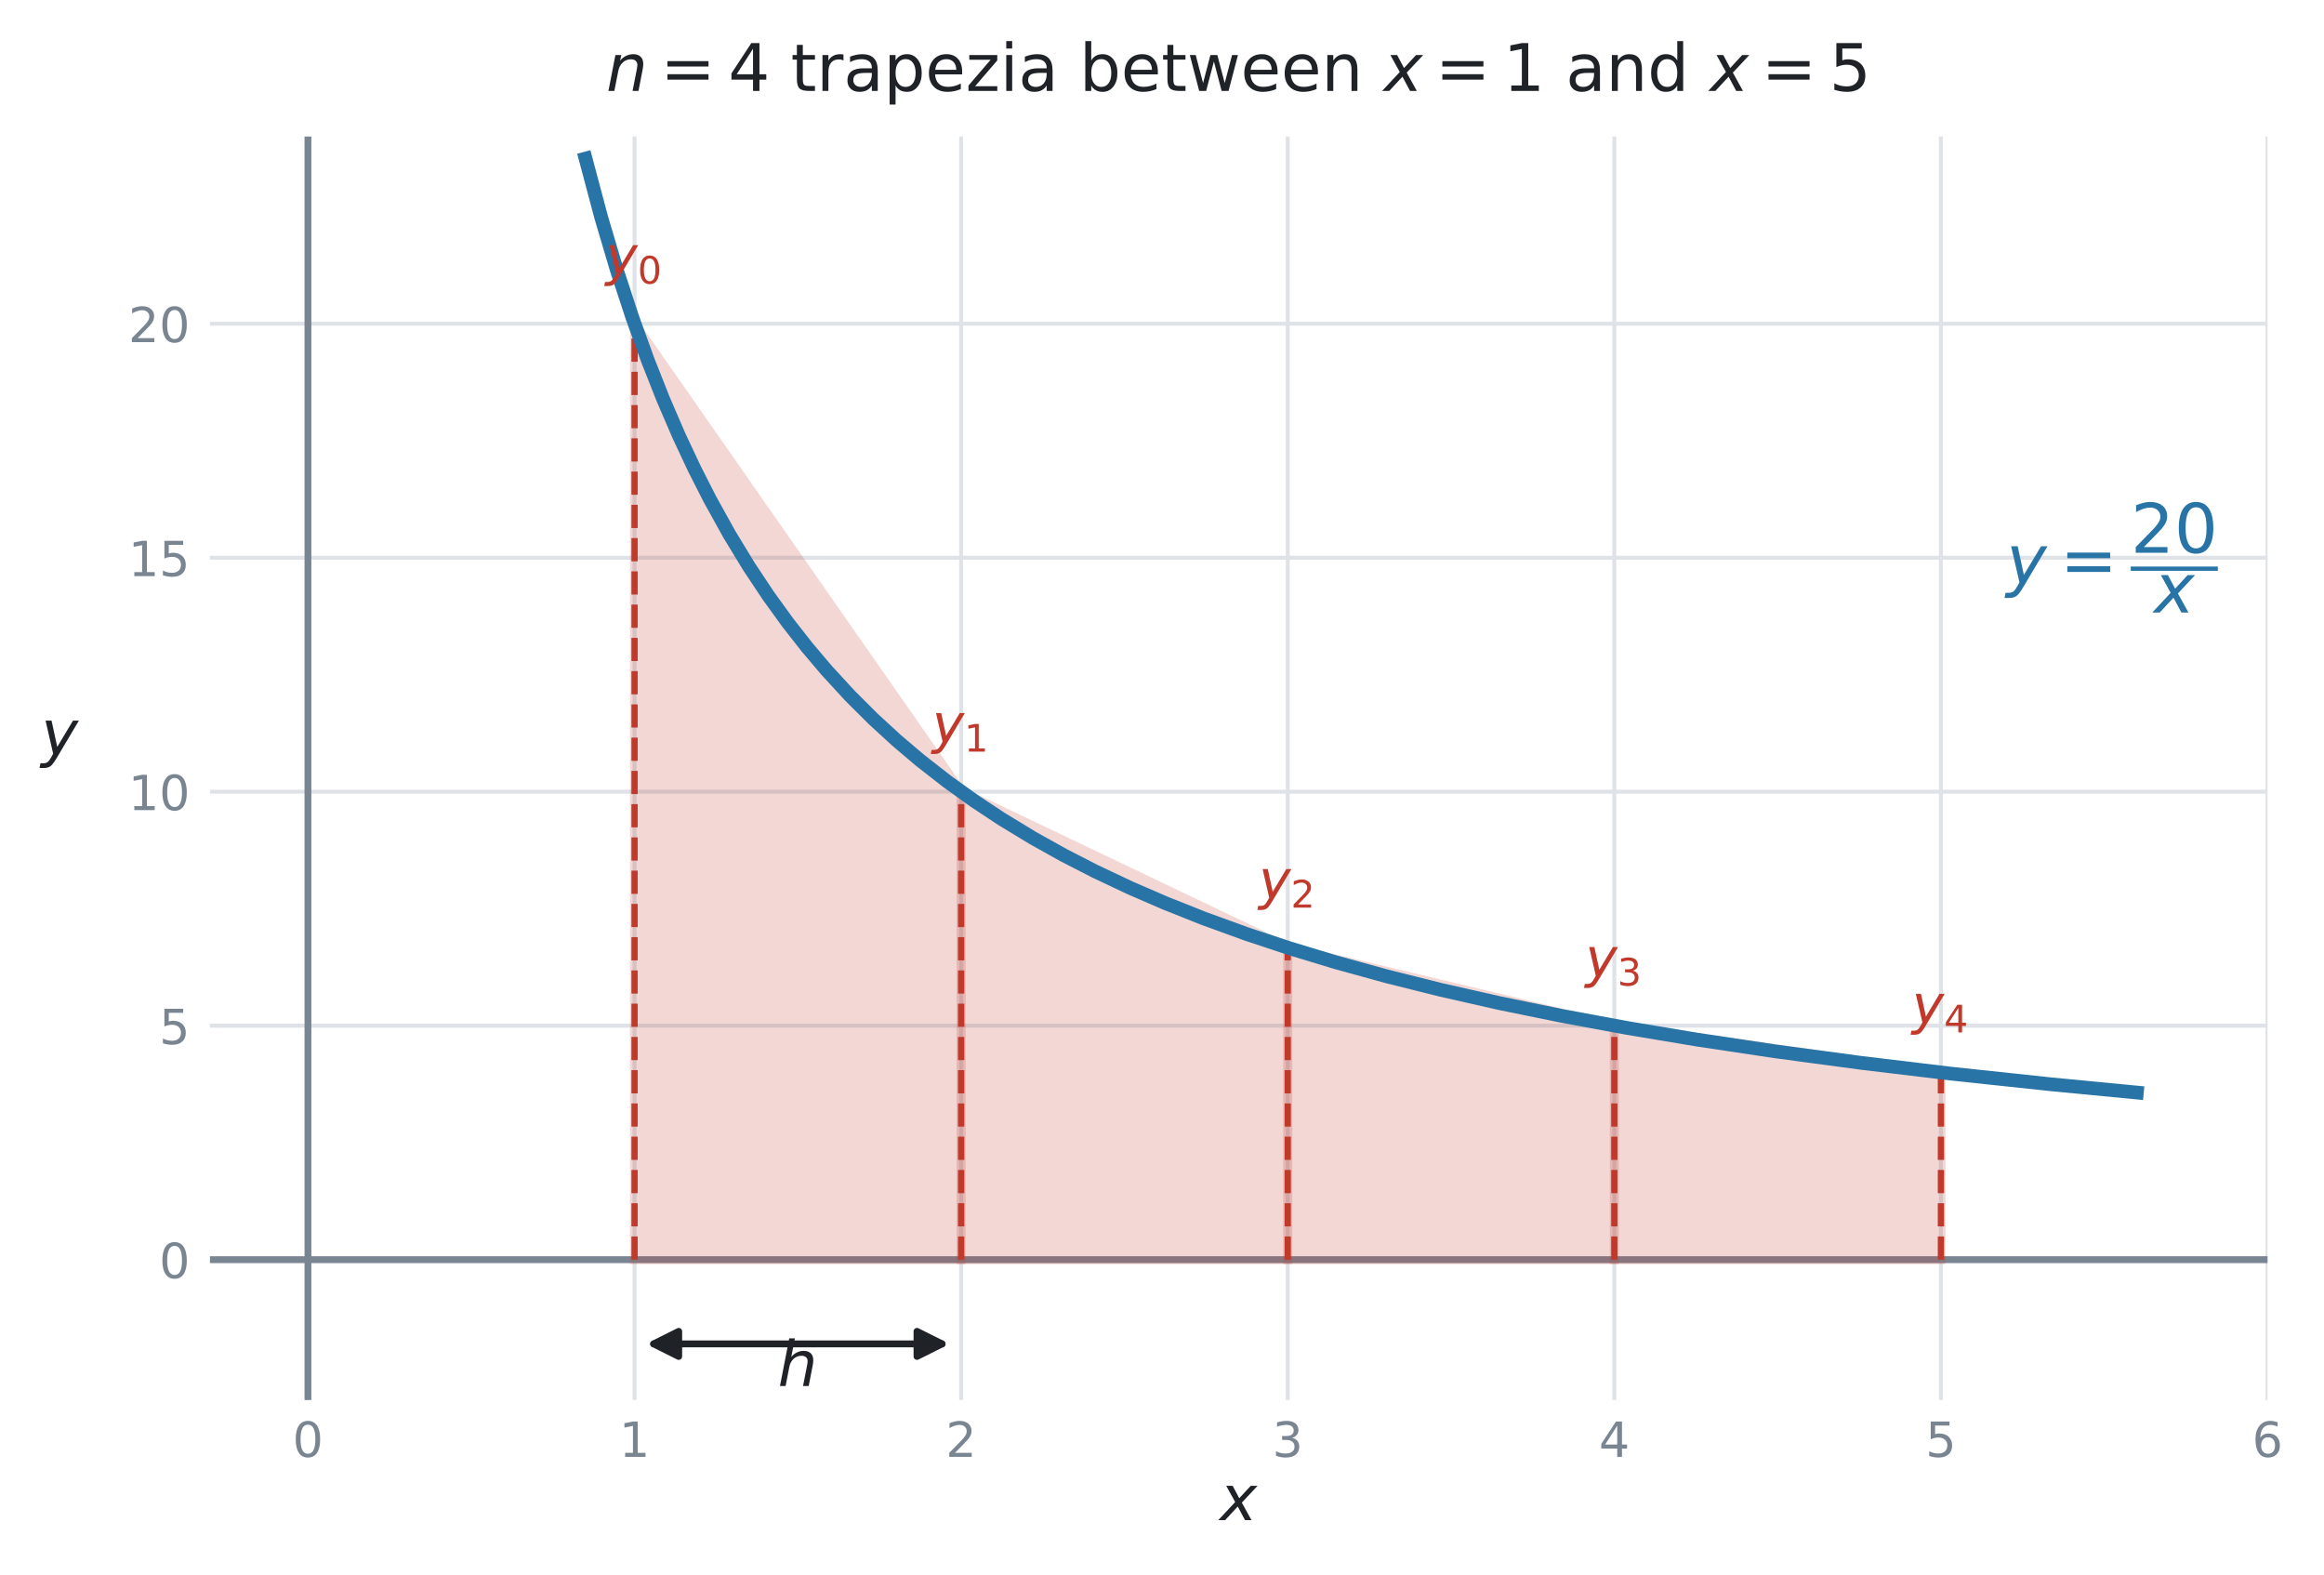
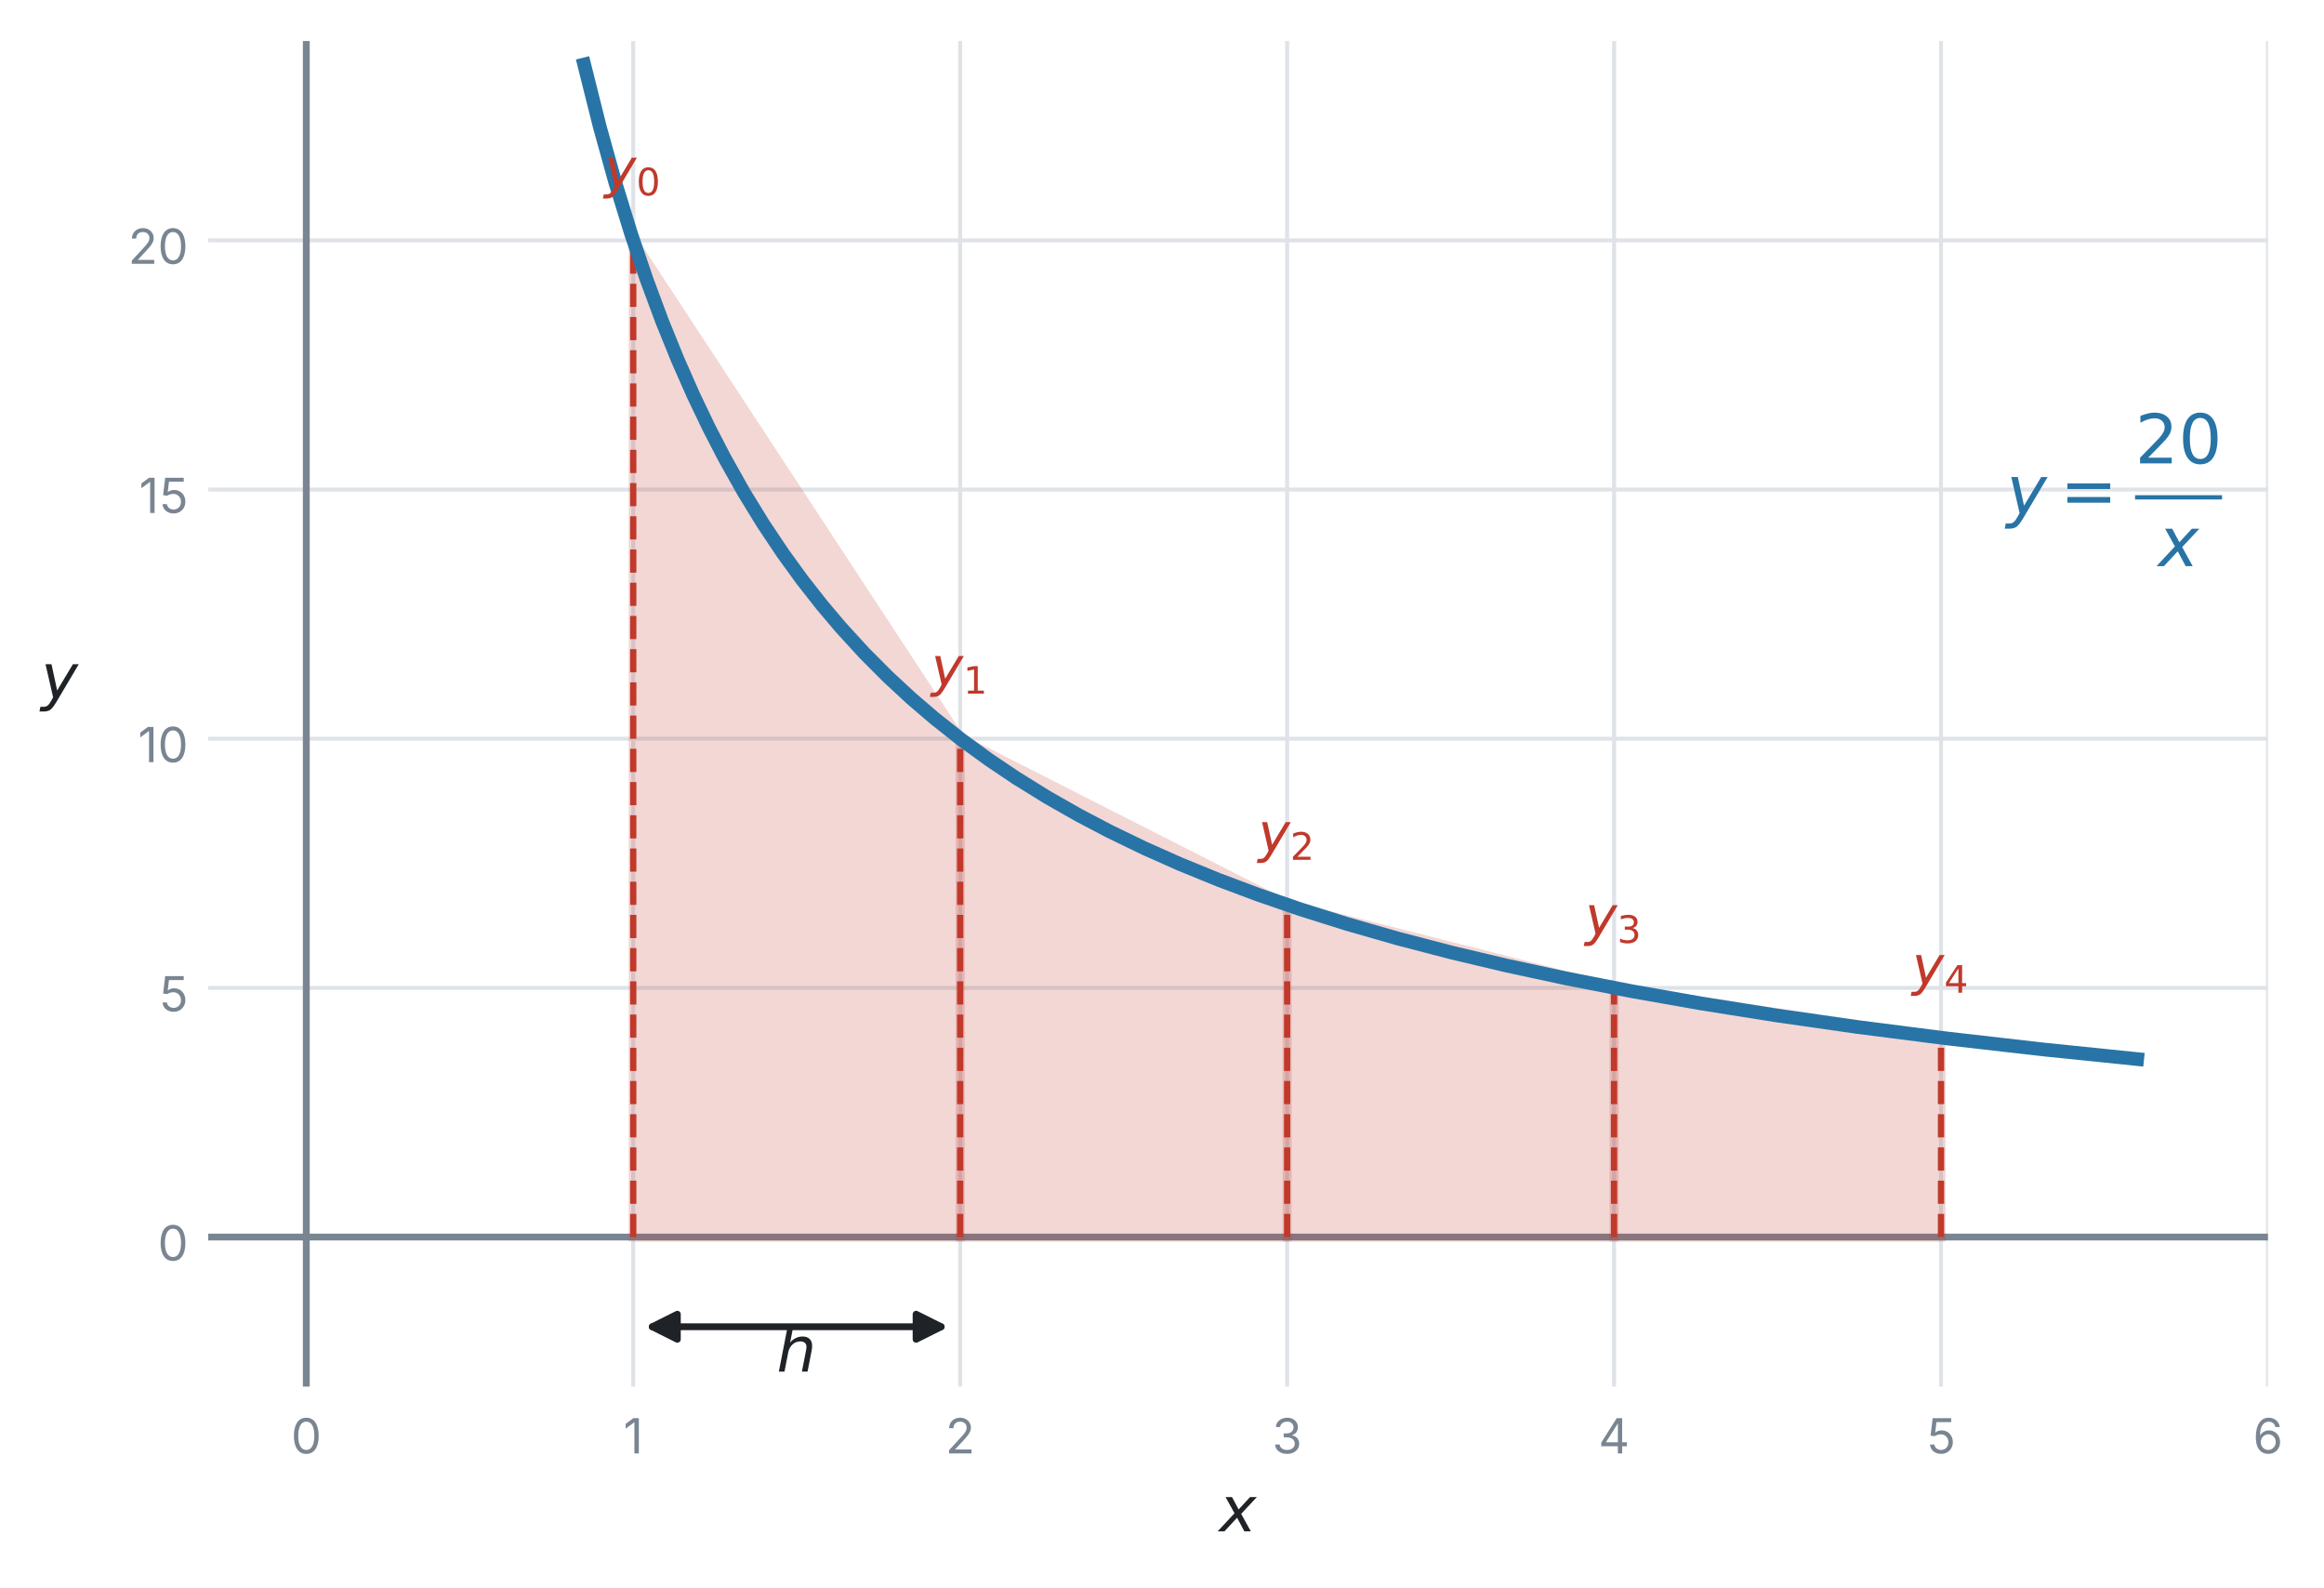
- <svg xmlns="http://www.w3.org/2000/svg" xmlns:xlink="http://www.w3.org/1999/xlink" width="407.482pt" height="276.012pt" viewBox="0 0 407.482 276.012" version="1.1">
+ <svg xmlns="http://www.w3.org/2000/svg" xmlns:xlink="http://www.w3.org/1999/xlink" width="407.932pt" height="278.64pt" viewBox="0 0 407.932 278.64" version="1.1">
  <defs>
    <style type="text/css">*{stroke-linejoin: round; stroke-linecap: butt}</style>
  </defs>
  <g id="figure_1">
    <g id="patch_1">
-       <path d="M 0 276.012  L 407.482 276.012  L 407.482 0  L 0 0  L 0 276.012  z " style="fill: none" />
+       <path d="M 0 278.64  L 407.932 278.64  L 407.932 0  L 0 0  L 0 278.64  z " style="fill: none" />
    </g>
    <g id="axes_1">
      <g id="patch_2">
-         <path d="M 36.816 245.44  L 397.578 245.44  L 397.578 23.94  L 36.816 23.94  L 36.816 245.44  z " style="fill: none" />
+         <path d="M 36.547 243.346  L 398.096 243.346  L 398.096 7.2  L 36.547 7.2  L 36.547 243.346  z " style="fill: none" />
      </g>
      <g id="line2d_1">
-         <path d="M 53.995 245.44  L 53.995 23.94  " clip-path="url(#pbde38ff55e)" style="fill: none; stroke: #dfe3e8; stroke-width: 0.7; stroke-linecap: square" />
+         <path d="M 53.763 243.346  L 53.763 7.2  " clip-path="url(#p7ddfd715bc)" style="fill: none; stroke: #dfe3e8; stroke-width: 0.7; stroke-linecap: square" />
      </g>
      <g id="line2d_2">
-         <path d="M 111.259 245.44  L 111.259 23.94  " clip-path="url(#pbde38ff55e)" style="fill: none; stroke: #dfe3e8; stroke-width: 0.7; stroke-linecap: square" />
+         <path d="M 111.152 243.346  L 111.152 7.2  " clip-path="url(#p7ddfd715bc)" style="fill: none; stroke: #dfe3e8; stroke-width: 0.7; stroke-linecap: square" />
      </g>
      <g id="line2d_3">
-         <path d="M 168.523 245.44  L 168.523 23.94  " clip-path="url(#pbde38ff55e)" style="fill: none; stroke: #dfe3e8; stroke-width: 0.7; stroke-linecap: square" />
+         <path d="M 168.541 243.346  L 168.541 7.2  " clip-path="url(#p7ddfd715bc)" style="fill: none; stroke: #dfe3e8; stroke-width: 0.7; stroke-linecap: square" />
      </g>
      <g id="line2d_4">
-         <path d="M 225.787 245.44  L 225.787 23.94  " clip-path="url(#pbde38ff55e)" style="fill: none; stroke: #dfe3e8; stroke-width: 0.7; stroke-linecap: square" />
+         <path d="M 225.93 243.346  L 225.93 7.2  " clip-path="url(#p7ddfd715bc)" style="fill: none; stroke: #dfe3e8; stroke-width: 0.7; stroke-linecap: square" />
      </g>
      <g id="line2d_5">
-         <path d="M 283.051 245.44  L 283.051 23.94  " clip-path="url(#pbde38ff55e)" style="fill: none; stroke: #dfe3e8; stroke-width: 0.7; stroke-linecap: square" />
+         <path d="M 283.318 243.346  L 283.318 7.2  " clip-path="url(#p7ddfd715bc)" style="fill: none; stroke: #dfe3e8; stroke-width: 0.7; stroke-linecap: square" />
      </g>
      <g id="line2d_6">
-         <path d="M 340.314 245.44  L 340.314 23.94  " clip-path="url(#pbde38ff55e)" style="fill: none; stroke: #dfe3e8; stroke-width: 0.7; stroke-linecap: square" />
+         <path d="M 340.707 243.346  L 340.707 7.2  " clip-path="url(#p7ddfd715bc)" style="fill: none; stroke: #dfe3e8; stroke-width: 0.7; stroke-linecap: square" />
      </g>
      <g id="line2d_7">
-         <path d="M 397.578 245.44  L 397.578 23.94  " clip-path="url(#pbde38ff55e)" style="fill: none; stroke: #dfe3e8; stroke-width: 0.7; stroke-linecap: square" />
+         <path d="M 398.096 243.346  L 398.096 7.2  " clip-path="url(#p7ddfd715bc)" style="fill: none; stroke: #dfe3e8; stroke-width: 0.7; stroke-linecap: square" />
      </g>
      <g id="line2d_8">
-         <path d="M 36.816 220.829  L 397.578 220.829  " clip-path="url(#pbde38ff55e)" style="fill: none; stroke: #dfe3e8; stroke-width: 0.7; stroke-linecap: square" />
+         <path d="M 36.547 217.107  L 398.096 217.107  " clip-path="url(#p7ddfd715bc)" style="fill: none; stroke: #dfe3e8; stroke-width: 0.7; stroke-linecap: square" />
      </g>
      <g id="line2d_9">
-         <path d="M 36.816 179.81  L 397.578 179.81  " clip-path="url(#pbde38ff55e)" style="fill: none; stroke: #dfe3e8; stroke-width: 0.7; stroke-linecap: square" />
+         <path d="M 36.547 173.377  L 398.096 173.377  " clip-path="url(#p7ddfd715bc)" style="fill: none; stroke: #dfe3e8; stroke-width: 0.7; stroke-linecap: square" />
      </g>
      <g id="line2d_10">
-         <path d="M 36.816 138.792  L 397.578 138.792  " clip-path="url(#pbde38ff55e)" style="fill: none; stroke: #dfe3e8; stroke-width: 0.7; stroke-linecap: square" />
+         <path d="M 36.547 129.646  L 398.096 129.646  " clip-path="url(#p7ddfd715bc)" style="fill: none; stroke: #dfe3e8; stroke-width: 0.7; stroke-linecap: square" />
      </g>
      <g id="line2d_11">
-         <path d="M 36.816 97.773  L 397.578 97.773  " clip-path="url(#pbde38ff55e)" style="fill: none; stroke: #dfe3e8; stroke-width: 0.7; stroke-linecap: square" />
+         <path d="M 36.547 85.915  L 398.096 85.915  " clip-path="url(#p7ddfd715bc)" style="fill: none; stroke: #dfe3e8; stroke-width: 0.7; stroke-linecap: square" />
      </g>
      <g id="line2d_12">
-         <path d="M 36.816 56.755  L 397.578 56.755  " clip-path="url(#pbde38ff55e)" style="fill: none; stroke: #dfe3e8; stroke-width: 0.7; stroke-linecap: square" />
+         <path d="M 36.547 42.185  L 398.096 42.185  " clip-path="url(#p7ddfd715bc)" style="fill: none; stroke: #dfe3e8; stroke-width: 0.7; stroke-linecap: square" />
      </g>
      <g id="line2d_13">
-         <path d="M 36.816 220.829  L 397.578 220.829  " clip-path="url(#pbde38ff55e)" style="fill: none; stroke: #7a8592; stroke-width: 1.2; stroke-linecap: square" />
+         <path d="M 36.547 217.107  L 398.096 217.107  " clip-path="url(#p7ddfd715bc)" style="fill: none; stroke: #7a8592; stroke-width: 1.2; stroke-linecap: square" />
      </g>
      <g id="line2d_14">
-         <path d="M 53.995 245.44  L 53.995 23.94  " clip-path="url(#pbde38ff55e)" style="fill: none; stroke: #7a8592; stroke-width: 1.2; stroke-linecap: square" />
+         <path d="M 53.763 243.346  L 53.763 7.2  " clip-path="url(#p7ddfd715bc)" style="fill: none; stroke: #7a8592; stroke-width: 1.2; stroke-linecap: square" />
      </g>
      <g id="matplotlib.axis_1">
        <g id="xtick_1">
          <g id="line2d_15" />
          <g id="text_1">
-             <g style="fill: #7a8592" transform="translate(51.29132 255.3987) scale(0.085 -0.085)">
-               <defs>
-                 <path id="DejaVuSans-30" d="M 2034 4250  Q 1547 4250 1301 3770  Q 1056 3291 1056 2328  Q 1056 1369 1301 889  Q 1547 409 2034 409  Q 2525 409 2770 889  Q 3016 1369 3016 2328  Q 3016 3291 2770 3770  Q 2525 4250 2034 4250  z M 2034 4750  Q 2819 4750 3233 4129  Q 3647 3509 3647 2328  Q 3647 1150 3233 529  Q 2819 -91 2034 -91  Q 1250 -91 836 529  Q 422 1150 422 2328  Q 422 3509 836 4129  Q 1250 4750 2034 4750  z " transform="scale(0.015625)" />
-               </defs>
-               <use xlink:href="#DejaVuSans-30" />
+             <g style="fill: #7a8592" transform="translate(51.08179 255.0801) scale(0.085 -0.085)">
+               <defs>
+                 <path id="Inter-Regular-53f" d="M 2019 -63  C 3059 -63 3656 809 3656 2325  C 3656 3834 3050 4719 2019 4719  C 988 4719 381 3834 381 2325  C 381 806 981 -63 2019 -63  z M 2019 456  C 1338 456 953 1144 953 2325  C 953 3509 1338 4203 2019 4203  C 2700 4203 3084 3513 3084 2325  C 3084 1144 2700 456 2019 456  z " transform="scale(0.015625)" />
+               </defs>
+               <use xlink:href="#Inter-Regular-53f" />
            </g>
          </g>
        </g>
        <g id="xtick_2">
          <g id="line2d_16" />
          <g id="text_2">
-             <g style="fill: #7a8592" transform="translate(108.5551 255.3987) scale(0.085 -0.085)">
-               <defs>
-                 <path id="DejaVuSans-31" d="M 794 531  L 1825 531  L 1825 4091  L 703 3866  L 703 4441  L 1819 4666  L 2450 4666  L 2450 531  L 3481 531  L 3481 0  L 794 0  L 794 531  z " transform="scale(0.015625)" />
-               </defs>
-               <use xlink:href="#DejaVuSans-31" />
+             <g style="fill: #7a8592" transform="translate(109.4235 255.0801) scale(0.085 -0.085)">
+               <defs>
+                 <path id="Inter-Regular-540" d="M 2041 4656  L 1313 4656  L 300 3909  L 300 3272  L 1425 4106  L 1456 4106  L 1456 0  L 2041 0  L 2041 4656  z " transform="scale(0.015625)" />
+               </defs>
+               <use xlink:href="#Inter-Regular-540" />
            </g>
          </g>
        </g>
        <g id="xtick_3">
          <g id="line2d_17" />
          <g id="text_3">
-             <g style="fill: #7a8592" transform="translate(165.8189 255.3987) scale(0.085 -0.085)">
-               <defs>
-                 <path id="DejaVuSans-32" d="M 1228 531  L 3431 531  L 3431 0  L 469 0  L 469 531  Q 828 903 1448 1529  Q 2069 2156 2228 2338  Q 2531 2678 2651 2914  Q 2772 3150 2772 3378  Q 2772 3750 2511 3984  Q 2250 4219 1831 4219  Q 1534 4219 1204 4116  Q 875 4013 500 3803  L 500 4441  Q 881 4594 1212 4672  Q 1544 4750 1819 4750  Q 2544 4750 2975 4387  Q 3406 4025 3406 3419  Q 3406 3131 3298 2873  Q 3191 2616 2906 2266  Q 2828 2175 2409 1742  Q 1991 1309 1228 531  z " transform="scale(0.015625)" />
-               </defs>
-               <use xlink:href="#DejaVuSans-32" />
+             <g style="fill: #7a8592" transform="translate(165.949 255.0801) scale(0.085 -0.085)">
+               <defs>
+                 <path id="Inter-Regular-541" d="M 481 0  L 3447 0  L 3447 522  L 1300 522  L 1300 559  L 2319 1644  C 3141 2519 3369 2916 3369 3419  C 3369 4147 2778 4719 1947 4719  C 1119 4719 494 4159 494 3334  L 1063 3334  C 1063 3859 1400 4203 1931 4203  C 2428 4203 2806 3900 2806 3413  C 2806 2984 2544 2666 2028 2106  L 481 428  L 481 0  z " transform="scale(0.015625)" />
+               </defs>
+               <use xlink:href="#Inter-Regular-541" />
            </g>
          </g>
        </g>
        <g id="xtick_4">
          <g id="line2d_18" />
          <g id="text_4">
-             <g style="fill: #7a8592" transform="translate(223.0827 255.3987) scale(0.085 -0.085)">
-               <defs>
-                 <path id="DejaVuSans-33" d="M 2597 2516  Q 3050 2419 3304 2112  Q 3559 1806 3559 1356  Q 3559 666 3084 287  Q 2609 -91 1734 -91  Q 1441 -91 1130 -33  Q 819 25 488 141  L 488 750  Q 750 597 1062 519  Q 1375 441 1716 441  Q 2309 441 2620 675  Q 2931 909 2931 1356  Q 2931 1769 2642 2001  Q 2353 2234 1838 2234  L 1294 2234  L 1294 2753  L 1863 2753  Q 2328 2753 2575 2939  Q 2822 3125 2822 3475  Q 2822 3834 2567 4026  Q 2313 4219 1838 4219  Q 1578 4219 1281 4162  Q 984 4106 628 3988  L 628 4550  Q 988 4650 1302 4700  Q 1616 4750 1894 4750  Q 2613 4750 3031 4423  Q 3450 4097 3450 3541  Q 3450 3153 3228 2886  Q 3006 2619 2597 2516  z " transform="scale(0.015625)" />
-               </defs>
-               <use xlink:href="#DejaVuSans-33" />
+             <g style="fill: #7a8592" transform="translate(223.3046 255.0801) scale(0.085 -0.085)">
+               <defs>
+                 <path id="Inter-Regular-543" d="M 1984 -63  C 2897 -63 3572 503 3572 1266  C 3572 1853 3225 2284 2631 2381  L 2631 2419  C 3106 2559 3403 2944 3403 3469  C 3403 4131 2872 4719 2003 4719  C 1184 4719 516 4216 491 3484  L 1063 3484  C 1081 3938 1516 4203 1991 4203  C 2497 4203 2822 3900 2822 3438  C 2822 2956 2447 2644 1903 2644  L 1525 2644  L 1525 2128  L 1903 2128  C 2594 2128 2984 1775 2984 1272  C 2984 788 2559 459 1975 459  C 1444 459 1025 731 991 1175  L 391 1175  C 422 438 1072 -63 1984 -63  z " transform="scale(0.015625)" />
+               </defs>
+               <use xlink:href="#Inter-Regular-543" />
            </g>
          </g>
        </g>
        <g id="xtick_5">
          <g id="line2d_19" />
          <g id="text_5">
-             <g style="fill: #7a8592" transform="translate(280.3465 255.3987) scale(0.085 -0.085)">
-               <defs>
-                 <path id="DejaVuSans-34" d="M 2419 4116  L 825 1625  L 2419 1625  L 2419 4116  z M 2253 4666  L 3047 4666  L 3047 1625  L 3713 1625  L 3713 1100  L 3047 1100  L 3047 0  L 2419 0  L 2419 1100  L 313 1100  L 313 1709  L 2253 4666  z " transform="scale(0.015625)" />
-               </defs>
-               <use xlink:href="#DejaVuSans-34" />
+             <g style="fill: #7a8592" transform="translate(280.5732 255.0801) scale(0.085 -0.085)">
+               <defs>
+                 <path id="Inter-Regular-544" d="M 375 947  L 2566 947  L 2566 0  L 3134 0  L 3134 947  L 3766 947  L 3766 1469  L 3134 1469  L 3134 4656  L 2413 4656  L 375 1431  L 375 947  z M 2569 1469  L 1009 1469  L 1009 1506  L 2531 3913  L 2569 3913  L 2569 1469  z " transform="scale(0.015625)" />
+               </defs>
+               <use xlink:href="#Inter-Regular-544" />
            </g>
          </g>
        </g>
        <g id="xtick_6">
          <g id="line2d_20" />
          <g id="text_6">
-             <g style="fill: #7a8592" transform="translate(337.6103 255.3987) scale(0.085 -0.085)">
-               <defs>
-                 <path id="DejaVuSans-35" d="M 691 4666  L 3169 4666  L 3169 4134  L 1269 4134  L 1269 2991  Q 1406 3038 1543 3061  Q 1681 3084 1819 3084  Q 2600 3084 3056 2656  Q 3513 2228 3513 1497  Q 3513 744 3044 326  Q 2575 -91 1722 -91  Q 1428 -91 1123 -41  Q 819 9 494 109  L 494 744  Q 775 591 1075 516  Q 1375 441 1709 441  Q 2250 441 2565 725  Q 2881 1009 2881 1497  Q 2881 1984 2565 2268  Q 2250 2553 1709 2553  Q 1456 2553 1204 2497  Q 953 2441 691 2322  L 691 4666  z " transform="scale(0.015625)" />
-               </defs>
-               <use xlink:href="#DejaVuSans-35" />
+             <g style="fill: #7a8592" transform="translate(338.1234 255.0801) scale(0.085 -0.085)">
+               <defs>
+                 <path id="Inter-Regular-545" d="M 1956 -63  C 2853 -63 3509 594 3509 1488  C 3509 2388 2881 3047 2028 3047  C 1706 3047 1397 2934 1206 2775  L 1181 2775  L 1341 4134  L 3291 4134  L 3291 4656  L 841 4656  L 566 2350  L 1122 2281  C 1306 2422 1631 2525 1919 2525  C 2503 2525 2928 2078 2928 1478  C 2928 888 2519 459 1956 459  C 1488 459 1106 759 1069 1175  L 494 1175  C 525 463 1138 -63 1956 -63  z " transform="scale(0.015625)" />
+               </defs>
+               <use xlink:href="#Inter-Regular-545" />
            </g>
          </g>
        </g>
        <g id="xtick_7">
          <g id="line2d_21" />
          <g id="text_7">
-             <g style="fill: #7a8592" transform="translate(394.8741 255.3987) scale(0.085 -0.085)">
-               <defs>
-                 <path id="DejaVuSans-36" d="M 2113 2584  Q 1688 2584 1439 2293  Q 1191 2003 1191 1497  Q 1191 994 1439 701  Q 1688 409 2113 409  Q 2538 409 2786 701  Q 3034 994 3034 1497  Q 3034 2003 2786 2293  Q 2538 2584 2113 2584  z M 3366 4563  L 3366 3988  Q 3128 4100 2886 4159  Q 2644 4219 2406 4219  Q 1781 4219 1451 3797  Q 1122 3375 1075 2522  Q 1259 2794 1537 2939  Q 1816 3084 2150 3084  Q 2853 3084 3261 2657  Q 3669 2231 3669 1497  Q 3669 778 3244 343  Q 2819 -91 2113 -91  Q 1303 -91 875 529  Q 447 1150 447 2328  Q 447 3434 972 4092  Q 1497 4750 2381 4750  Q 2619 4750 2861 4703  Q 3103 4656 3366 4563  z " transform="scale(0.015625)" />
-               </defs>
-               <use xlink:href="#DejaVuSans-36" />
+             <g style="fill: #7a8592" transform="translate(395.4604 255.0801) scale(0.085 -0.085)">
+               <defs>
+                 <path id="Inter-Regular-547" d="M 2019 -63  C 2969 -63 3588 634 3588 1503  C 3588 2403 2925 3044 2128 3044  C 1644 3044 1231 2813 981 2425  L 944 2425  C 944 3544 1375 4194 2091 4194  C 2575 4194 2866 3888 2969 3484  L 3550 3484  C 3438 4216 2872 4719 2091 4719  C 1034 4719 381 3788 381 2150  C 381 434 1241 -63 2019 -63  z M 2019 459  C 1447 459 1028 947 1028 1497  C 1028 2041 1469 2528 2034 2528  C 2597 2528 3013 2072 3013 1503  C 3013 922 2578 459 2019 459  z " transform="scale(0.015625)" />
+               </defs>
+               <use xlink:href="#Inter-Regular-547" />
            </g>
          </g>
        </g>
        <g id="text_8">
-           <g style="fill: #1f2328" transform="translate(213.8972 266.5247) scale(0.11 -0.11)">
+           <g style="fill: #1f2328" transform="translate(214.0213 268.7867) scale(0.11 -0.11)">
            <defs>
-               <path id="DejaVuSans-Oblique-78" d="M 3841 3500  L 2234 1784  L 3219 0  L 2559 0  L 1819 1388  L 531 0  L -166 0  L 1556 1844  L 641 3500  L 1300 3500  L 1972 2234  L 3144 3500  L 3841 3500  z " transform="scale(0.015625)" />
+               <path id="DejaVuSans-Oblique-5b" d="M 3841 3500  L 2234 1784  L 3219 0  L 2559 0  L 1819 1388  L 531 0  L -166 0  L 1556 1844  L 641 3500  L 1300 3500  L 1972 2234  L 3144 3500  L 3841 3500  z " transform="scale(0.015625)" />
            </defs>
-             <use xlink:href="#DejaVuSans-Oblique-78" transform="translate(0 0.3125)" />
+             <use xlink:href="#DejaVuSans-Oblique-5b" transform="translate(0 0.3125)" />
          </g>
        </g>
      </g>
      <g id="matplotlib.axis_2">
        <g id="ytick_1">
          <g id="line2d_22" />
          <g id="text_9">
-             <g style="fill: #7a8592" transform="translate(27.90812 224.0582) scale(0.085 -0.085)">
-               <use xlink:href="#DejaVuSans-30" />
+             <g style="fill: #7a8592" transform="translate(27.68367 221.2245) scale(0.085 -0.085)">
+               <use xlink:href="#Inter-Regular-53f" />
            </g>
          </g>
        </g>
        <g id="ytick_2">
          <g id="line2d_23" />
          <g id="text_10">
-             <g style="fill: #7a8592" transform="translate(27.90812 183.0397) scale(0.085 -0.085)">
-               <use xlink:href="#DejaVuSans-35" />
+             <g style="fill: #7a8592" transform="translate(27.87891 177.4938) scale(0.085 -0.085)">
+               <use xlink:href="#Inter-Regular-545" />
            </g>
          </g>
        </g>
        <g id="ytick_3">
          <g id="line2d_24" />
          <g id="text_11">
-             <g style="fill: #7a8592" transform="translate(22.5 142.0212) scale(0.085 -0.085)">
-               <use xlink:href="#DejaVuSans-31" />
-               <use xlink:href="#DejaVuSans-30" transform="translate(63.62305 0)" />
+             <g style="fill: #7a8592" transform="translate(24.22656 133.7631) scale(0.085 -0.085)">
+               <use xlink:href="#Inter-Regular-540" />
+               <use xlink:href="#Inter-Regular-53f" transform="translate(40.67188 0)" />
            </g>
          </g>
        </g>
        <g id="ytick_4">
          <g id="line2d_25" />
          <g id="text_12">
-             <g style="fill: #7a8592" transform="translate(22.5 101.0027) scale(0.085 -0.085)">
-               <use xlink:href="#DejaVuSans-31" />
-               <use xlink:href="#DejaVuSans-35" transform="translate(63.62305 0)" />
+             <g style="fill: #7a8592" transform="translate(24.4218 90.03244) scale(0.085 -0.085)">
+               <use xlink:href="#Inter-Regular-540" />
+               <use xlink:href="#Inter-Regular-545" transform="translate(40.67188 0)" />
            </g>
          </g>
        </g>
        <g id="ytick_5">
          <g id="line2d_26" />
          <g id="text_13">
-             <g style="fill: #7a8592" transform="translate(22.5 59.98415) scale(0.085 -0.085)">
-               <use xlink:href="#DejaVuSans-32" />
-               <use xlink:href="#DejaVuSans-30" transform="translate(63.62305 0)" />
+             <g style="fill: #7a8592" transform="translate(22.5 46.30174) scale(0.085 -0.085)">
+               <use xlink:href="#Inter-Regular-541" />
+               <use xlink:href="#Inter-Regular-53f" transform="translate(60.98438 0)" />
            </g>
          </g>
        </g>
        <g id="text_14">
-           <g style="fill: #1f2328" transform="translate(7.2 132.38) scale(0.11 -0.11)">
+           <g style="fill: #1f2328" transform="translate(7.2 122.6196) scale(0.11 -0.11)">
            <defs>
-               <path id="DejaVuSans-Oblique-79" d="M 1588 -325  Q 1188 -997 936 -1164  Q 684 -1331 294 -1331  L -159 -1331  L -63 -850  L 269 -850  Q 509 -850 678 -719  Q 847 -588 1056 -206  L 1234 128  L 459 3500  L 1069 3500  L 1650 819  L 3256 3500  L 3859 3500  L 1588 -325  z " transform="scale(0.015625)" />
+               <path id="DejaVuSans-Oblique-5c" d="M 1588 -325  Q 1188 -997 936 -1164  Q 684 -1331 294 -1331  L -159 -1331  L -63 -850  L 269 -850  Q 509 -850 678 -719  Q 847 -588 1056 -206  L 1234 128  L 459 3500  L 1069 3500  L 1650 819  L 3256 3500  L 3859 3500  L 1588 -325  z " transform="scale(0.015625)" />
            </defs>
-             <use xlink:href="#DejaVuSans-Oblique-79" transform="translate(0 0.3125)" />
+             <use xlink:href="#DejaVuSans-Oblique-5c" transform="translate(0 0.3125)" />
          </g>
        </g>
      </g>
      <g id="patch_3">
-         <path d="M 111.259 220.829  L 111.259 56.755  L 168.523 138.792  L 168.523 220.829  z " clip-path="url(#pbde38ff55e)" style="fill: #c0392b; opacity: 0.2; stroke: #c0392b; stroke-width: 1.6; stroke-linejoin: miter" />
+         <path d="M 111.152 217.107  L 111.152 42.185  L 168.541 129.646  L 168.541 217.107  z " clip-path="url(#p7ddfd715bc)" style="fill: #c0392b; opacity: 0.2; stroke: #c0392b; stroke-width: 1.6; stroke-linejoin: miter" />
      </g>
      <g id="patch_4">
-         <path d="M 168.523 220.829  L 168.523 138.792  L 225.787 166.138  L 225.787 220.829  z " clip-path="url(#pbde38ff55e)" style="fill: #c0392b; opacity: 0.2; stroke: #c0392b; stroke-width: 1.6; stroke-linejoin: miter" />
+         <path d="M 168.541 217.107  L 168.541 129.646  L 225.93 158.8  L 225.93 217.107  z " clip-path="url(#p7ddfd715bc)" style="fill: #c0392b; opacity: 0.2; stroke: #c0392b; stroke-width: 1.6; stroke-linejoin: miter" />
      </g>
      <g id="patch_5">
-         <path d="M 225.787 220.829  L 225.787 166.138  L 283.051 179.81  L 283.051 220.829  z " clip-path="url(#pbde38ff55e)" style="fill: #c0392b; opacity: 0.2; stroke: #c0392b; stroke-width: 1.6; stroke-linejoin: miter" />
+         <path d="M 225.93 217.107  L 225.93 158.8  L 283.318 173.377  L 283.318 217.107  z " clip-path="url(#p7ddfd715bc)" style="fill: #c0392b; opacity: 0.2; stroke: #c0392b; stroke-width: 1.6; stroke-linejoin: miter" />
      </g>
      <g id="patch_6">
-         <path d="M 283.051 220.829  L 283.051 179.81  L 340.314 188.014  L 340.314 220.829  z " clip-path="url(#pbde38ff55e)" style="fill: #c0392b; opacity: 0.2; stroke: #c0392b; stroke-width: 1.6; stroke-linejoin: miter" />
+         <path d="M 283.318 217.107  L 283.318 173.377  L 340.707 182.123  L 340.707 217.107  z " clip-path="url(#p7ddfd715bc)" style="fill: #c0392b; opacity: 0.2; stroke: #c0392b; stroke-width: 1.6; stroke-linejoin: miter" />
      </g>
      <g id="text_15">
-         <g style="fill: #2874a6" transform="translate(351.7671 102.3933) scale(0.12 -0.12)">
-           <defs>
-             <path id="DejaVuSans-3d" d="M 678 2906  L 4684 2906  L 4684 2381  L 678 2381  L 678 2906  z M 678 1631  L 4684 1631  L 4684 1100  L 678 1100  L 678 1631  z " transform="scale(0.015625)" />
-           </defs>
-           <use xlink:href="#DejaVuSans-Oblique-79" transform="translate(0 0.5625)" />
-           <use xlink:href="#DejaVuSans-3d" transform="translate(78.66211 0.5625)" />
-           <use xlink:href="#DejaVuSans-32" transform="translate(181.9336 45.78125)" />
-           <use xlink:href="#DejaVuSans-30" transform="translate(245.5566 45.78125)" />
-           <use xlink:href="#DejaVuSans-Oblique-78" transform="translate(215.9336 -41.57812)" />
-           <path d="M 181.934 19.359  L 181.934 25.609  L 309.18 25.609  L 309.18 19.359  L 181.934 19.359  z " />
+         <g style="fill: #2874a6" transform="translate(352.185 90.29525) scale(0.12 -0.12)">
+           <defs>
+             <path id="DejaVuSans-20" d="M 678 2906  L 4684 2906  L 4684 2381  L 678 2381  L 678 2906  z M 678 1631  L 4684 1631  L 4684 1100  L 678 1100  L 678 1631  z " transform="scale(0.015625)" />
+             <path id="DejaVuSans-15" d="M 1228 531  L 3431 531  L 3431 0  L 469 0  L 469 531  Q 828 903 1448 1529  Q 2069 2156 2228 2338  Q 2531 2678 2651 2914  Q 2772 3150 2772 3378  Q 2772 3750 2511 3984  Q 2250 4219 1831 4219  Q 1534 4219 1204 4116  Q 875 4013 500 3803  L 500 4441  Q 881 4594 1212 4672  Q 1544 4750 1819 4750  Q 2544 4750 2975 4387  Q 3406 4025 3406 3419  Q 3406 3131 3298 2873  Q 3191 2616 2906 2266  Q 2828 2175 2409 1742  Q 1991 1309 1228 531  z " transform="scale(0.015625)" />
+             <path id="DejaVuSans-13" d="M 2034 4250  Q 1547 4250 1301 3770  Q 1056 3291 1056 2328  Q 1056 1369 1301 889  Q 1547 409 2034 409  Q 2525 409 2770 889  Q 3016 1369 3016 2328  Q 3016 3291 2770 3770  Q 2525 4250 2034 4250  z M 2034 4750  Q 2819 4750 3233 4129  Q 3647 3509 3647 2328  Q 3647 1150 3233 529  Q 2819 -91 2034 -91  Q 1250 -91 836 529  Q 422 1150 422 2328  Q 422 3509 836 4129  Q 1250 4750 2034 4750  z " transform="scale(0.015625)" />
+           </defs>
+           <use xlink:href="#DejaVuSans-Oblique-5c" transform="translate(0 0.081055)" />
+           <use xlink:href="#DejaVuSans-20" transform="translate(78.66211 0.081055)" />
+           <use xlink:href="#DejaVuSans-15" transform="translate(188.1836 74.78125)" />
+           <use xlink:href="#DejaVuSans-13" transform="translate(251.8066 74.78125)" />
+           <use xlink:href="#DejaVuSans-Oblique-5b" transform="translate(222.1836 -75.51904)" />
+           <path d="M 188.184 21.956  L 188.184 28.206  L 315.43 28.206  L 315.43 21.956  L 188.184 21.956  z " />
        </g>
      </g>
      <g id="patch_7">
-         <path d="M 114.604 235.596  Q 139.892 235.596 165.181 235.596  " style="fill: none; stroke: #1f2328; stroke-width: 1.2; stroke-linecap: round" />
-         <path d="M 119.004 237.796  L 114.604 235.596  L 119.004 233.396  z " style="fill: #1f2328; stroke: #1f2328; stroke-width: 1.2; stroke-linecap: round" />
-         <path d="M 160.781 233.396  L 165.181 235.596  L 160.781 237.796  z " style="fill: #1f2328; stroke: #1f2328; stroke-width: 1.2; stroke-linecap: round" />
+         <path d="M 114.494 232.85  Q 139.848 232.85 165.201 232.85  " style="fill: none; stroke: #1f2328; stroke-width: 1.2; stroke-linecap: round" />
+         <path d="M 118.894 235.05  L 114.494 232.85  L 118.894 230.65  z " style="fill: #1f2328; stroke: #1f2328; stroke-width: 1.2; stroke-linecap: round" />
+         <path d="M 160.801 230.65  L 165.201 232.85  L 160.801 235.05  z " style="fill: #1f2328; stroke: #1f2328; stroke-width: 1.2; stroke-linecap: round" />
      </g>
      <g id="text_16">
-         <g style="fill: #1f2328" transform="translate(136.3711 242.9789) scale(0.11 -0.11)">
-           <defs>
-             <path id="DejaVuSans-Oblique-68" d="M 3566 2113  L 3156 0  L 2578 0  L 2988 2091  Q 3016 2238 3031 2350  Q 3047 2463 3047 2528  Q 3047 2791 2881 2937  Q 2716 3084 2419 3084  Q 1956 3084 1617 2771  Q 1278 2459 1178 1941  L 800 0  L 225 0  L 1172 4863  L 1747 4863  L 1375 2950  Q 1594 3244 1934 3414  Q 2275 3584 2650 3584  Q 3113 3584 3367 3334  Q 3622 3084 3622 2631  Q 3622 2519 3608 2391  Q 3594 2263 3566 2113  z " transform="scale(0.015625)" />
-           </defs>
-           <use xlink:href="#DejaVuSans-Oblique-68" transform="translate(0 0.015625)" />
-         </g>
+         <g style="fill: #1f2328" transform="translate(136.3265 240.7219) scale(0.11 -0.11)">
+           <defs>
+             <path id="DejaVuSans-Oblique-4b" d="M 3566 2113  L 3156 0  L 2578 0  L 2988 2091  Q 3016 2238 3031 2350  Q 3047 2463 3047 2528  Q 3047 2791 2881 2937  Q 2716 3084 2419 3084  Q 1956 3084 1617 2771  Q 1278 2459 1178 1941  L 800 0  L 225 0  L 1172 4863  L 1747 4863  L 1375 2950  Q 1594 3244 1934 3414  Q 2275 3584 2650 3584  Q 3113 3584 3367 3334  Q 3622 3084 3622 2631  Q 3622 2519 3608 2391  Q 3594 2263 3566 2113  z " transform="scale(0.015625)" />
+           </defs>
+           <use xlink:href="#DejaVuSans-Oblique-4b" transform="translate(0 0.015625)" />
+         </g>
+       </g>
+       <g id="line2d_27">
+         <path d="M 111.152 217.107  L 111.152 42.185  " clip-path="url(#p7ddfd715bc)" style="fill: none; stroke-dasharray: 4.07,1.76; stroke-dashoffset: 0; stroke: #c0392b; stroke-width: 1.1" />
+       </g>
+       <g id="line2d_28">
+         <path d="M 168.541 217.107  L 168.541 129.646  " clip-path="url(#p7ddfd715bc)" style="fill: none; stroke-dasharray: 4.07,1.76; stroke-dashoffset: 0; stroke: #c0392b; stroke-width: 1.1" />
+       </g>
+       <g id="line2d_29">
+         <path d="M 225.93 217.107  L 225.93 158.8  " clip-path="url(#p7ddfd715bc)" style="fill: none; stroke-dasharray: 4.07,1.76; stroke-dashoffset: 0; stroke: #c0392b; stroke-width: 1.1" />
+       </g>
+       <g id="line2d_30">
+         <path d="M 283.318 217.107  L 283.318 173.377  " clip-path="url(#p7ddfd715bc)" style="fill: none; stroke-dasharray: 4.07,1.76; stroke-dashoffset: 0; stroke: #c0392b; stroke-width: 1.1" />
+       </g>
+       <g id="line2d_31">
+         <path d="M 340.707 217.107  L 340.707 182.123  " clip-path="url(#p7ddfd715bc)" style="fill: none; stroke-dasharray: 4.07,1.76; stroke-dashoffset: 0; stroke: #c0392b; stroke-width: 1.1" />
+       </g>
+       <g id="line2d_32">
+         <path d="M 102.544 11.316  L 105.277 22.233  L 108.009 32.05  L 110.742 40.926  L 113.475 48.989  L 116.208 56.347  L 118.941 63.087  L 121.673 69.285  L 124.406 75.004  L 127.139 80.296  L 130.555 86.382  L 133.971 91.95  L 137.387 97.062  L 140.803 101.774  L 144.219 106.129  L 147.635 110.168  L 151.734 114.642  L 155.833 118.757  L 159.933 122.554  L 164.032 126.069  L 168.814 129.854  L 173.597 133.336  L 178.379 136.551  L 183.845 139.936  L 189.31 143.047  L 194.776 145.918  L 200.925 148.892  L 207.073 151.628  L 213.905 154.422  L 220.737 156.987  L 228.253 159.576  L 236.451 162.158  L 245.333 164.705  L 254.897 167.197  L 264.462 169.463  L 274.71 171.673  L 286.325 173.942  L 298.622 176.11  L 311.603 178.174  L 325.95 180.226  L 341.664 182.239  L 358.744 184.192  L 375.14 185.871  L 375.14 185.871  " clip-path="url(#p7ddfd715bc)" style="fill: none; stroke: #2874a6; stroke-width: 2.4; stroke-linecap: square" />
      </g>
      <g id="text_17">
-         <g style="fill: #1f2328" transform="translate(106.2797 15.94) scale(0.115 -0.115)">
-           <defs>
-             <path id="DejaVuSans-Oblique-6e" d="M 3566 2113  L 3156 0  L 2578 0  L 2988 2091  Q 3016 2238 3031 2350  Q 3047 2463 3047 2528  Q 3047 2791 2881 2937  Q 2716 3084 2419 3084  Q 1956 3084 1622 2776  Q 1288 2469 1184 1941  L 800 0  L 225 0  L 903 3500  L 1478 3500  L 1363 2950  Q 1603 3253 1940 3418  Q 2278 3584 2650 3584  Q 3113 3584 3367 3334  Q 3622 3084 3622 2631  Q 3622 2519 3608 2391  Q 3594 2263 3566 2113  z " transform="scale(0.015625)" />
-             <path id="DejaVuSans-20" transform="scale(0.015625)" />
-             <path id="DejaVuSans-74" d="M 1172 4494  L 1172 3500  L 2356 3500  L 2356 3053  L 1172 3053  L 1172 1153  Q 1172 725 1289 603  Q 1406 481 1766 481  L 2356 481  L 2356 0  L 1766 0  Q 1100 0 847 248  Q 594 497 594 1153  L 594 3053  L 172 3053  L 172 3500  L 594 3500  L 594 4494  L 1172 4494  z " transform="scale(0.015625)" />
-             <path id="DejaVuSans-72" d="M 2631 2963  Q 2534 3019 2420 3045  Q 2306 3072 2169 3072  Q 1681 3072 1420 2755  Q 1159 2438 1159 1844  L 1159 0  L 581 0  L 581 3500  L 1159 3500  L 1159 2956  Q 1341 3275 1631 3429  Q 1922 3584 2338 3584  Q 2397 3584 2469 3576  Q 2541 3569 2628 3553  L 2631 2963  z " transform="scale(0.015625)" />
-             <path id="DejaVuSans-61" d="M 2194 1759  Q 1497 1759 1228 1600  Q 959 1441 959 1056  Q 959 750 1161 570  Q 1363 391 1709 391  Q 2188 391 2477 730  Q 2766 1069 2766 1631  L 2766 1759  L 2194 1759  z M 3341 1997  L 3341 0  L 2766 0  L 2766 531  Q 2569 213 2275 61  Q 1981 -91 1556 -91  Q 1019 -91 701 211  Q 384 513 384 1019  Q 384 1609 779 1909  Q 1175 2209 1959 2209  L 2766 2209  L 2766 2266  Q 2766 2663 2505 2880  Q 2244 3097 1772 3097  Q 1472 3097 1187 3025  Q 903 2953 641 2809  L 641 3341  Q 956 3463 1253 3523  Q 1550 3584 1831 3584  Q 2591 3584 2966 3190  Q 3341 2797 3341 1997  z " transform="scale(0.015625)" />
-             <path id="DejaVuSans-70" d="M 1159 525  L 1159 -1331  L 581 -1331  L 581 3500  L 1159 3500  L 1159 2969  Q 1341 3281 1617 3432  Q 1894 3584 2278 3584  Q 2916 3584 3314 3078  Q 3713 2572 3713 1747  Q 3713 922 3314 415  Q 2916 -91 2278 -91  Q 1894 -91 1617 61  Q 1341 213 1159 525  z M 3116 1747  Q 3116 2381 2855 2742  Q 2594 3103 2138 3103  Q 1681 3103 1420 2742  Q 1159 2381 1159 1747  Q 1159 1113 1420 752  Q 1681 391 2138 391  Q 2594 391 2855 752  Q 3116 1113 3116 1747  z " transform="scale(0.015625)" />
-             <path id="DejaVuSans-65" d="M 3597 1894  L 3597 1613  L 953 1613  Q 991 1019 1311 708  Q 1631 397 2203 397  Q 2534 397 2845 478  Q 3156 559 3463 722  L 3463 178  Q 3153 47 2828 -22  Q 2503 -91 2169 -91  Q 1331 -91 842 396  Q 353 884 353 1716  Q 353 2575 817 3079  Q 1281 3584 2069 3584  Q 2775 3584 3186 3129  Q 3597 2675 3597 1894  z M 3022 2063  Q 3016 2534 2758 2815  Q 2500 3097 2075 3097  Q 1594 3097 1305 2825  Q 1016 2553 972 2059  L 3022 2063  z " transform="scale(0.015625)" />
-             <path id="DejaVuSans-7a" d="M 353 3500  L 3084 3500  L 3084 2975  L 922 459  L 3084 459  L 3084 0  L 275 0  L 275 525  L 2438 3041  L 353 3041  L 353 3500  z " transform="scale(0.015625)" />
-             <path id="DejaVuSans-69" d="M 603 3500  L 1178 3500  L 1178 0  L 603 0  L 603 3500  z M 603 4863  L 1178 4863  L 1178 4134  L 603 4134  L 603 4863  z " transform="scale(0.015625)" />
-             <path id="DejaVuSans-62" d="M 3116 1747  Q 3116 2381 2855 2742  Q 2594 3103 2138 3103  Q 1681 3103 1420 2742  Q 1159 2381 1159 1747  Q 1159 1113 1420 752  Q 1681 391 2138 391  Q 2594 391 2855 752  Q 3116 1113 3116 1747  z M 1159 2969  Q 1341 3281 1617 3432  Q 1894 3584 2278 3584  Q 2916 3584 3314 3078  Q 3713 2572 3713 1747  Q 3713 922 3314 415  Q 2916 -91 2278 -91  Q 1894 -91 1617 61  Q 1341 213 1159 525  L 1159 0  L 581 0  L 581 4863  L 1159 4863  L 1159 2969  z " transform="scale(0.015625)" />
-             <path id="DejaVuSans-77" d="M 269 3500  L 844 3500  L 1563 769  L 2278 3500  L 2956 3500  L 3675 769  L 4391 3500  L 4966 3500  L 4050 0  L 3372 0  L 2619 2869  L 1863 0  L 1184 0  L 269 3500  z " transform="scale(0.015625)" />
-             <path id="DejaVuSans-6e" d="M 3513 2113  L 3513 0  L 2938 0  L 2938 2094  Q 2938 2591 2744 2837  Q 2550 3084 2163 3084  Q 1697 3084 1428 2787  Q 1159 2491 1159 1978  L 1159 0  L 581 0  L 581 3500  L 1159 3500  L 1159 2956  Q 1366 3272 1645 3428  Q 1925 3584 2291 3584  Q 2894 3584 3203 3211  Q 3513 2838 3513 2113  z " transform="scale(0.015625)" />
-             <path id="DejaVuSans-64" d="M 2906 2969  L 2906 4863  L 3481 4863  L 3481 0  L 2906 0  L 2906 525  Q 2725 213 2448 61  Q 2172 -91 1784 -91  Q 1150 -91 751 415  Q 353 922 353 1747  Q 353 2572 751 3078  Q 1150 3584 1784 3584  Q 2172 3584 2448 3432  Q 2725 3281 2906 2969  z M 947 1747  Q 947 1113 1208 752  Q 1469 391 1925 391  Q 2381 391 2643 752  Q 2906 1113 2906 1747  Q 2906 2381 2643 2742  Q 2381 3103 1925 3103  Q 1469 3103 1208 2742  Q 947 2381 947 1747  z " transform="scale(0.015625)" />
-           </defs>
-           <use xlink:href="#DejaVuSans-Oblique-6e" transform="translate(0 0.015625)" />
-           <use xlink:href="#DejaVuSans-3d" transform="translate(82.86133 0.015625)" />
-           <use xlink:href="#DejaVuSans-34" transform="translate(186.1328 0.015625)" />
-           <use xlink:href="#DejaVuSans-20" transform="translate(249.7559 0.015625)" />
-           <use xlink:href="#DejaVuSans-74" transform="translate(281.543 0.015625)" />
-           <use xlink:href="#DejaVuSans-72" transform="translate(320.752 0.015625)" />
-           <use xlink:href="#DejaVuSans-61" transform="translate(361.8652 0.015625)" />
-           <use xlink:href="#DejaVuSans-70" transform="translate(423.1445 0.015625)" />
-           <use xlink:href="#DejaVuSans-65" transform="translate(486.6211 0.015625)" />
-           <use xlink:href="#DejaVuSans-7a" transform="translate(548.1445 0.015625)" />
-           <use xlink:href="#DejaVuSans-69" transform="translate(600.6348 0.015625)" />
-           <use xlink:href="#DejaVuSans-61" transform="translate(628.418 0.015625)" />
-           <use xlink:href="#DejaVuSans-20" transform="translate(689.6973 0.015625)" />
-           <use xlink:href="#DejaVuSans-62" transform="translate(721.4844 0.015625)" />
-           <use xlink:href="#DejaVuSans-65" transform="translate(784.9609 0.015625)" />
-           <use xlink:href="#DejaVuSans-74" transform="translate(846.4844 0.015625)" />
-           <use xlink:href="#DejaVuSans-77" transform="translate(885.6934 0.015625)" />
-           <use xlink:href="#DejaVuSans-65" transform="translate(967.4805 0.015625)" />
-           <use xlink:href="#DejaVuSans-65" transform="translate(1029.004 0.015625)" />
-           <use xlink:href="#DejaVuSans-6e" transform="translate(1090.527 0.015625)" />
-           <use xlink:href="#DejaVuSans-20" transform="translate(1153.906 0.015625)" />
-           <use xlink:href="#DejaVuSans-Oblique-78" transform="translate(1185.693 0.015625)" />
-           <use xlink:href="#DejaVuSans-3d" transform="translate(1264.355 0.015625)" />
-           <use xlink:href="#DejaVuSans-31" transform="translate(1367.627 0.015625)" />
-           <use xlink:href="#DejaVuSans-20" transform="translate(1431.25 0.015625)" />
-           <use xlink:href="#DejaVuSans-61" transform="translate(1463.037 0.015625)" />
-           <use xlink:href="#DejaVuSans-6e" transform="translate(1524.316 0.015625)" />
-           <use xlink:href="#DejaVuSans-64" transform="translate(1587.695 0.015625)" />
-           <use xlink:href="#DejaVuSans-20" transform="translate(1651.172 0.015625)" />
-           <use xlink:href="#DejaVuSans-Oblique-78" transform="translate(1682.959 0.015625)" />
-           <use xlink:href="#DejaVuSans-3d" transform="translate(1761.621 0.015625)" />
-           <use xlink:href="#DejaVuSans-35" transform="translate(1864.893 0.015625)" />
-         </g>
-       </g>
-       <g id="line2d_27">
-         <path d="M 111.259 220.829  L 111.259 56.755  " clip-path="url(#pbde38ff55e)" style="fill: none; stroke-dasharray: 4.07,1.76; stroke-dashoffset: 0; stroke: #c0392b; stroke-width: 1.1" />
-       </g>
-       <g id="line2d_28">
-         <path d="M 168.523 220.829  L 168.523 138.792  " clip-path="url(#pbde38ff55e)" style="fill: none; stroke-dasharray: 4.07,1.76; stroke-dashoffset: 0; stroke: #c0392b; stroke-width: 1.1" />
-       </g>
-       <g id="line2d_29">
-         <path d="M 225.787 220.829  L 225.787 166.138  " clip-path="url(#pbde38ff55e)" style="fill: none; stroke-dasharray: 4.07,1.76; stroke-dashoffset: 0; stroke: #c0392b; stroke-width: 1.1" />
-       </g>
-       <g id="line2d_30">
-         <path d="M 283.051 220.829  L 283.051 179.81  " clip-path="url(#pbde38ff55e)" style="fill: none; stroke-dasharray: 4.07,1.76; stroke-dashoffset: 0; stroke: #c0392b; stroke-width: 1.1" />
-       </g>
-       <g id="line2d_31">
-         <path d="M 340.314 220.829  L 340.314 188.014  " clip-path="url(#pbde38ff55e)" style="fill: none; stroke-dasharray: 4.07,1.76; stroke-dashoffset: 0; stroke: #c0392b; stroke-width: 1.1" />
-       </g>
-       <g id="line2d_32">
-         <path d="M 102.67 27.801  L 105.396 38.041  L 108.123 47.249  L 110.85 55.574  L 113.577 63.138  L 116.304 70.039  L 119.031 76.361  L 121.758 82.175  L 124.484 87.539  L 127.893 93.687  L 131.302 99.293  L 134.71 104.425  L 138.119 109.142  L 141.527 113.491  L 144.936 117.514  L 149.026 121.961  L 153.116 126.041  L 157.207 129.797  L 161.297 133.267  L 166.069 136.995  L 170.841 140.419  L 175.613 143.574  L 181.066 146.89  L 186.52 149.933  L 191.974 152.735  L 198.109 155.634  L 204.245 158.296  L 211.062 161.01  L 218.561 163.736  L 226.059 166.224  L 234.24 168.702  L 243.102 171.145  L 252.646 173.532  L 262.872 175.848  L 273.779 178.08  L 285.368 180.221  L 297.639 182.266  L 311.273 184.31  L 326.271 186.322  L 341.95 188.201  L 359.675 190.092  L 374.673 191.53  L 374.673 191.53  " clip-path="url(#pbde38ff55e)" style="fill: none; stroke: #2874a6; stroke-width: 2.4; stroke-linecap: square" />
+         <g style="fill: #c0392b" transform="translate(106.0696 32.89614) scale(0.095 -0.095)">
+           <use xlink:href="#DejaVuSans-Oblique-5c" transform="translate(0 0.3125)" />
+           <use xlink:href="#DejaVuSans-13" transform="translate(59.17969 -14.68745) scale(0.7)" />
+         </g>
      </g>
      <g id="text_18">
-         <g style="fill: #c0392b" transform="translate(106.1767 48.19685) scale(0.095 -0.095)">
-           <use xlink:href="#DejaVuSans-Oblique-79" transform="translate(0 0.3125)" />
-           <use xlink:href="#DejaVuSans-30" transform="translate(59.17969 -16.09375) scale(0.7)" />
+         <g style="fill: #c0392b" transform="translate(163.4584 120.3575) scale(0.095 -0.095)">
+           <defs>
+             <path id="DejaVuSans-14" d="M 794 531  L 1825 531  L 1825 4091  L 703 3866  L 703 4441  L 1819 4666  L 2450 4666  L 2450 531  L 3481 531  L 3481 0  L 794 0  L 794 531  z " transform="scale(0.015625)" />
+           </defs>
+           <use xlink:href="#DejaVuSans-Oblique-5c" transform="translate(0 0.3125)" />
+           <use xlink:href="#DejaVuSans-14" transform="translate(59.17969 -14.68745) scale(0.7)" />
        </g>
      </g>
      <g id="text_19">
-         <g style="fill: #c0392b" transform="translate(163.4405 130.2339) scale(0.095 -0.095)">
-           <use xlink:href="#DejaVuSans-Oblique-79" transform="translate(0 0.3125)" />
-           <use xlink:href="#DejaVuSans-31" transform="translate(59.17969 -16.09375) scale(0.7)" />
+         <g style="fill: #c0392b" transform="translate(220.8471 149.5113) scale(0.095 -0.095)">
+           <use xlink:href="#DejaVuSans-Oblique-5c" transform="translate(0 0.3125)" />
+           <use xlink:href="#DejaVuSans-15" transform="translate(59.17969 -14.68745) scale(0.7)" />
        </g>
      </g>
      <g id="text_20">
-         <g style="fill: #c0392b" transform="translate(220.7043 157.5796) scale(0.095 -0.095)">
-           <use xlink:href="#DejaVuSans-Oblique-79" transform="translate(0 0.3125)" />
-           <use xlink:href="#DejaVuSans-32" transform="translate(59.17969 -16.09375) scale(0.7)" />
+         <g style="fill: #c0392b" transform="translate(278.2359 164.0882) scale(0.095 -0.095)">
+           <defs>
+             <path id="DejaVuSans-16" d="M 2597 2516  Q 3050 2419 3304 2112  Q 3559 1806 3559 1356  Q 3559 666 3084 287  Q 2609 -91 1734 -91  Q 1441 -91 1130 -33  Q 819 25 488 141  L 488 750  Q 750 597 1062 519  Q 1375 441 1716 441  Q 2309 441 2620 675  Q 2931 909 2931 1356  Q 2931 1769 2642 2001  Q 2353 2234 1838 2234  L 1294 2234  L 1294 2753  L 1863 2753  Q 2328 2753 2575 2939  Q 2822 3125 2822 3475  Q 2822 3834 2567 4026  Q 2313 4219 1838 4219  Q 1578 4219 1281 4162  Q 984 4106 628 3988  L 628 4550  Q 988 4650 1302 4700  Q 1616 4750 1894 4750  Q 2613 4750 3031 4423  Q 3450 4097 3450 3541  Q 3450 3153 3228 2886  Q 3006 2619 2597 2516  z " transform="scale(0.015625)" />
+           </defs>
+           <use xlink:href="#DejaVuSans-Oblique-5c" transform="translate(0 0.3125)" />
+           <use xlink:href="#DejaVuSans-16" transform="translate(59.17969 -14.68745) scale(0.7)" />
        </g>
      </g>
      <g id="text_21">
-         <g style="fill: #c0392b" transform="translate(277.968 171.2524) scale(0.095 -0.095)">
-           <use xlink:href="#DejaVuSans-Oblique-79" transform="translate(0 0.3125)" />
-           <use xlink:href="#DejaVuSans-33" transform="translate(59.17969 -16.09375) scale(0.7)" />
-         </g>
-       </g>
-       <g id="text_22">
-         <g style="fill: #c0392b" transform="translate(335.2318 179.4561) scale(0.095 -0.095)">
-           <use xlink:href="#DejaVuSans-Oblique-79" transform="translate(0 0.3125)" />
-           <use xlink:href="#DejaVuSans-34" transform="translate(59.17969 -16.09375) scale(0.7)" />
+         <g style="fill: #c0392b" transform="translate(335.6247 172.8344) scale(0.095 -0.095)">
+           <defs>
+             <path id="DejaVuSans-17" d="M 2419 4116  L 825 1625  L 2419 1625  L 2419 4116  z M 2253 4666  L 3047 4666  L 3047 1625  L 3713 1625  L 3713 1100  L 3047 1100  L 3047 0  L 2419 0  L 2419 1100  L 313 1100  L 313 1709  L 2253 4666  z " transform="scale(0.015625)" />
+           </defs>
+           <use xlink:href="#DejaVuSans-Oblique-5c" transform="translate(0 0.3125)" />
+           <use xlink:href="#DejaVuSans-17" transform="translate(59.17969 -14.68745) scale(0.7)" />
        </g>
      </g>
    </g>
  </g>
  <defs>
-     <clipPath id="pbde38ff55e">
-       <rect x="36.816" y="23.94" width="360.762" height="221.5" />
+     <clipPath id="p7ddfd715bc">
+       <rect x="36.547" y="7.2" width="361.549" height="236.146" />
    </clipPath>
  </defs>
</svg>
